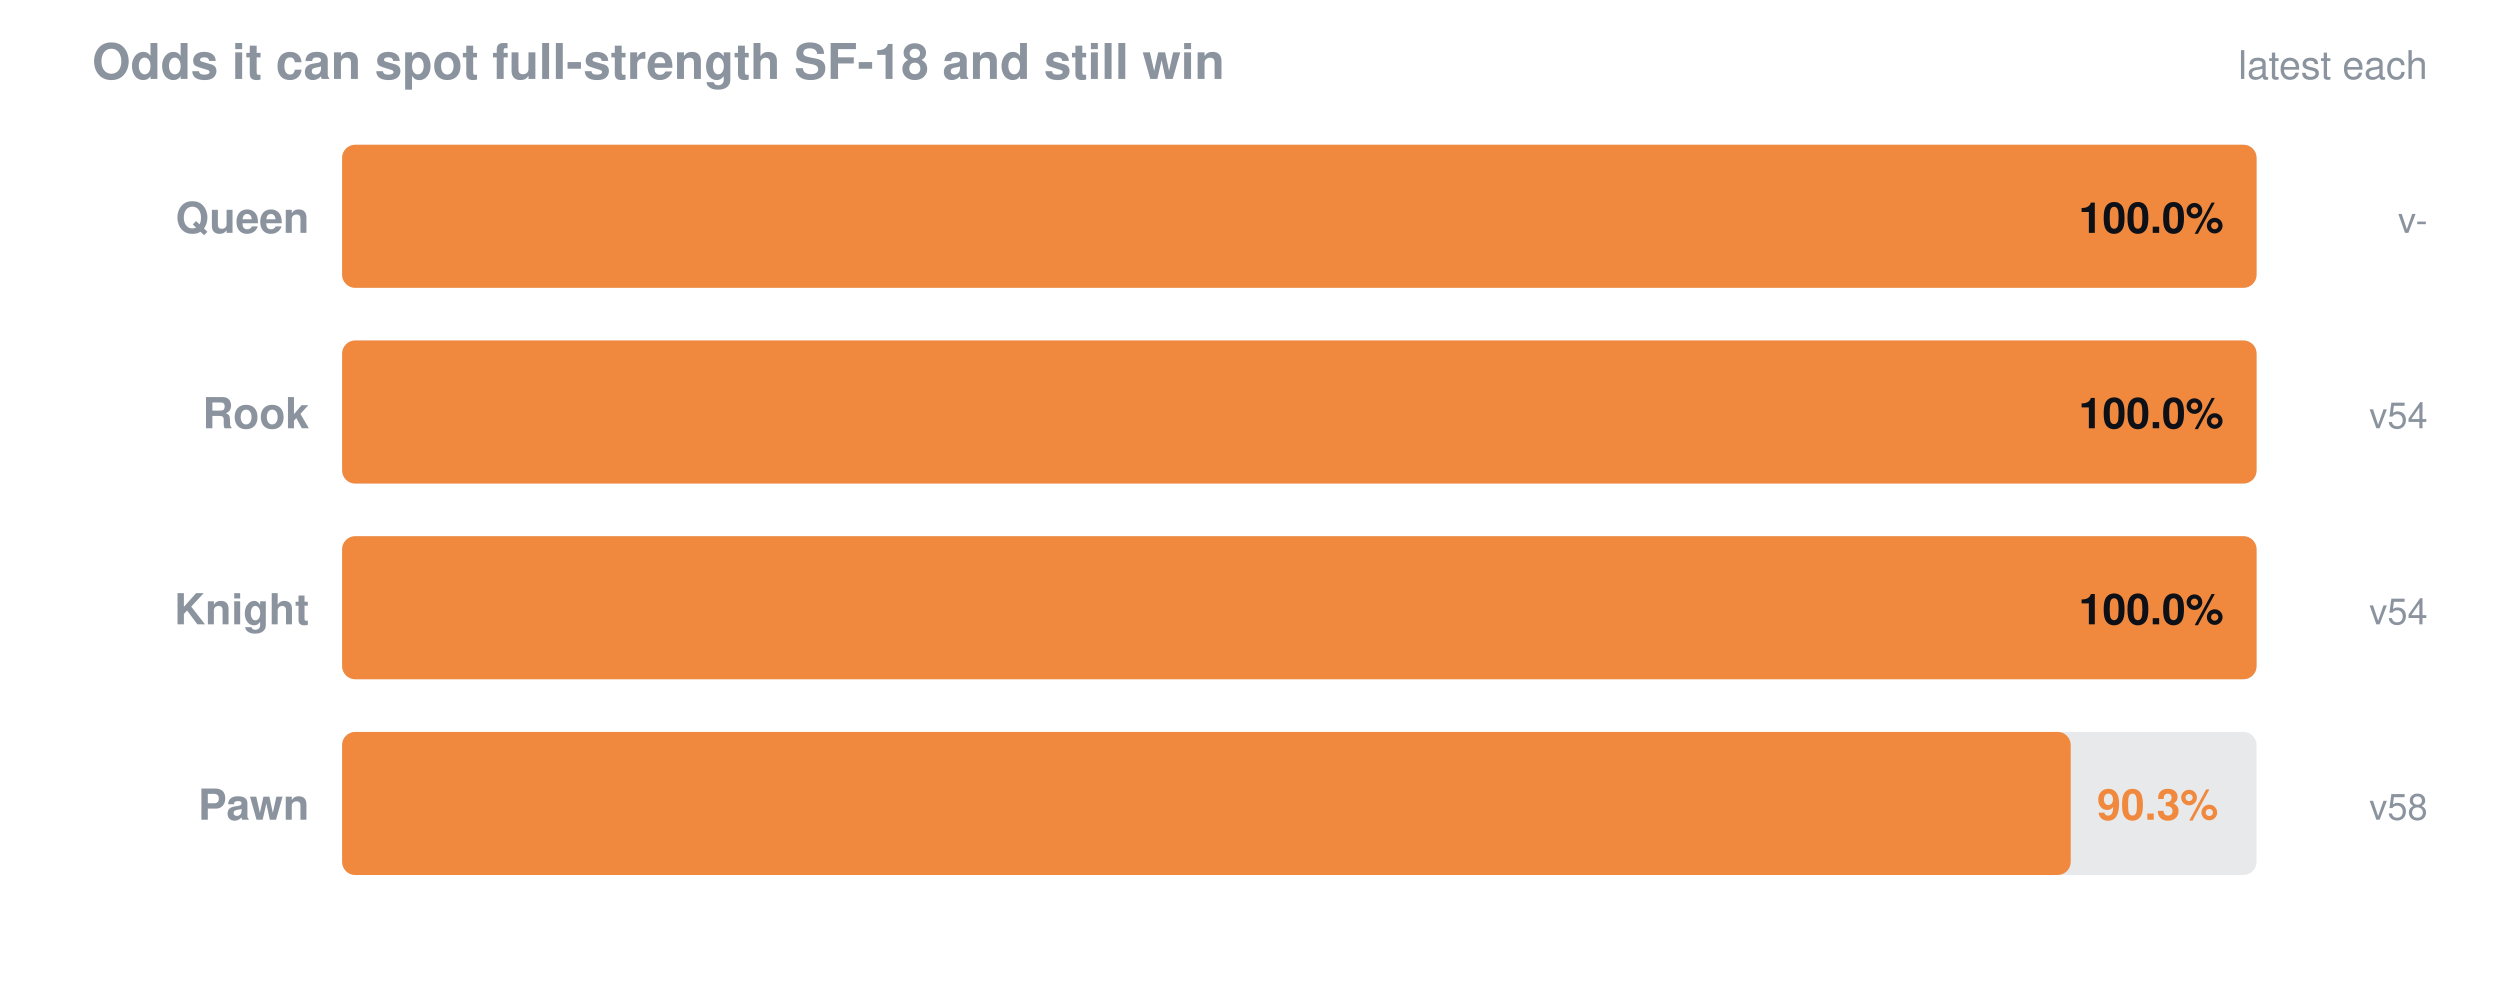
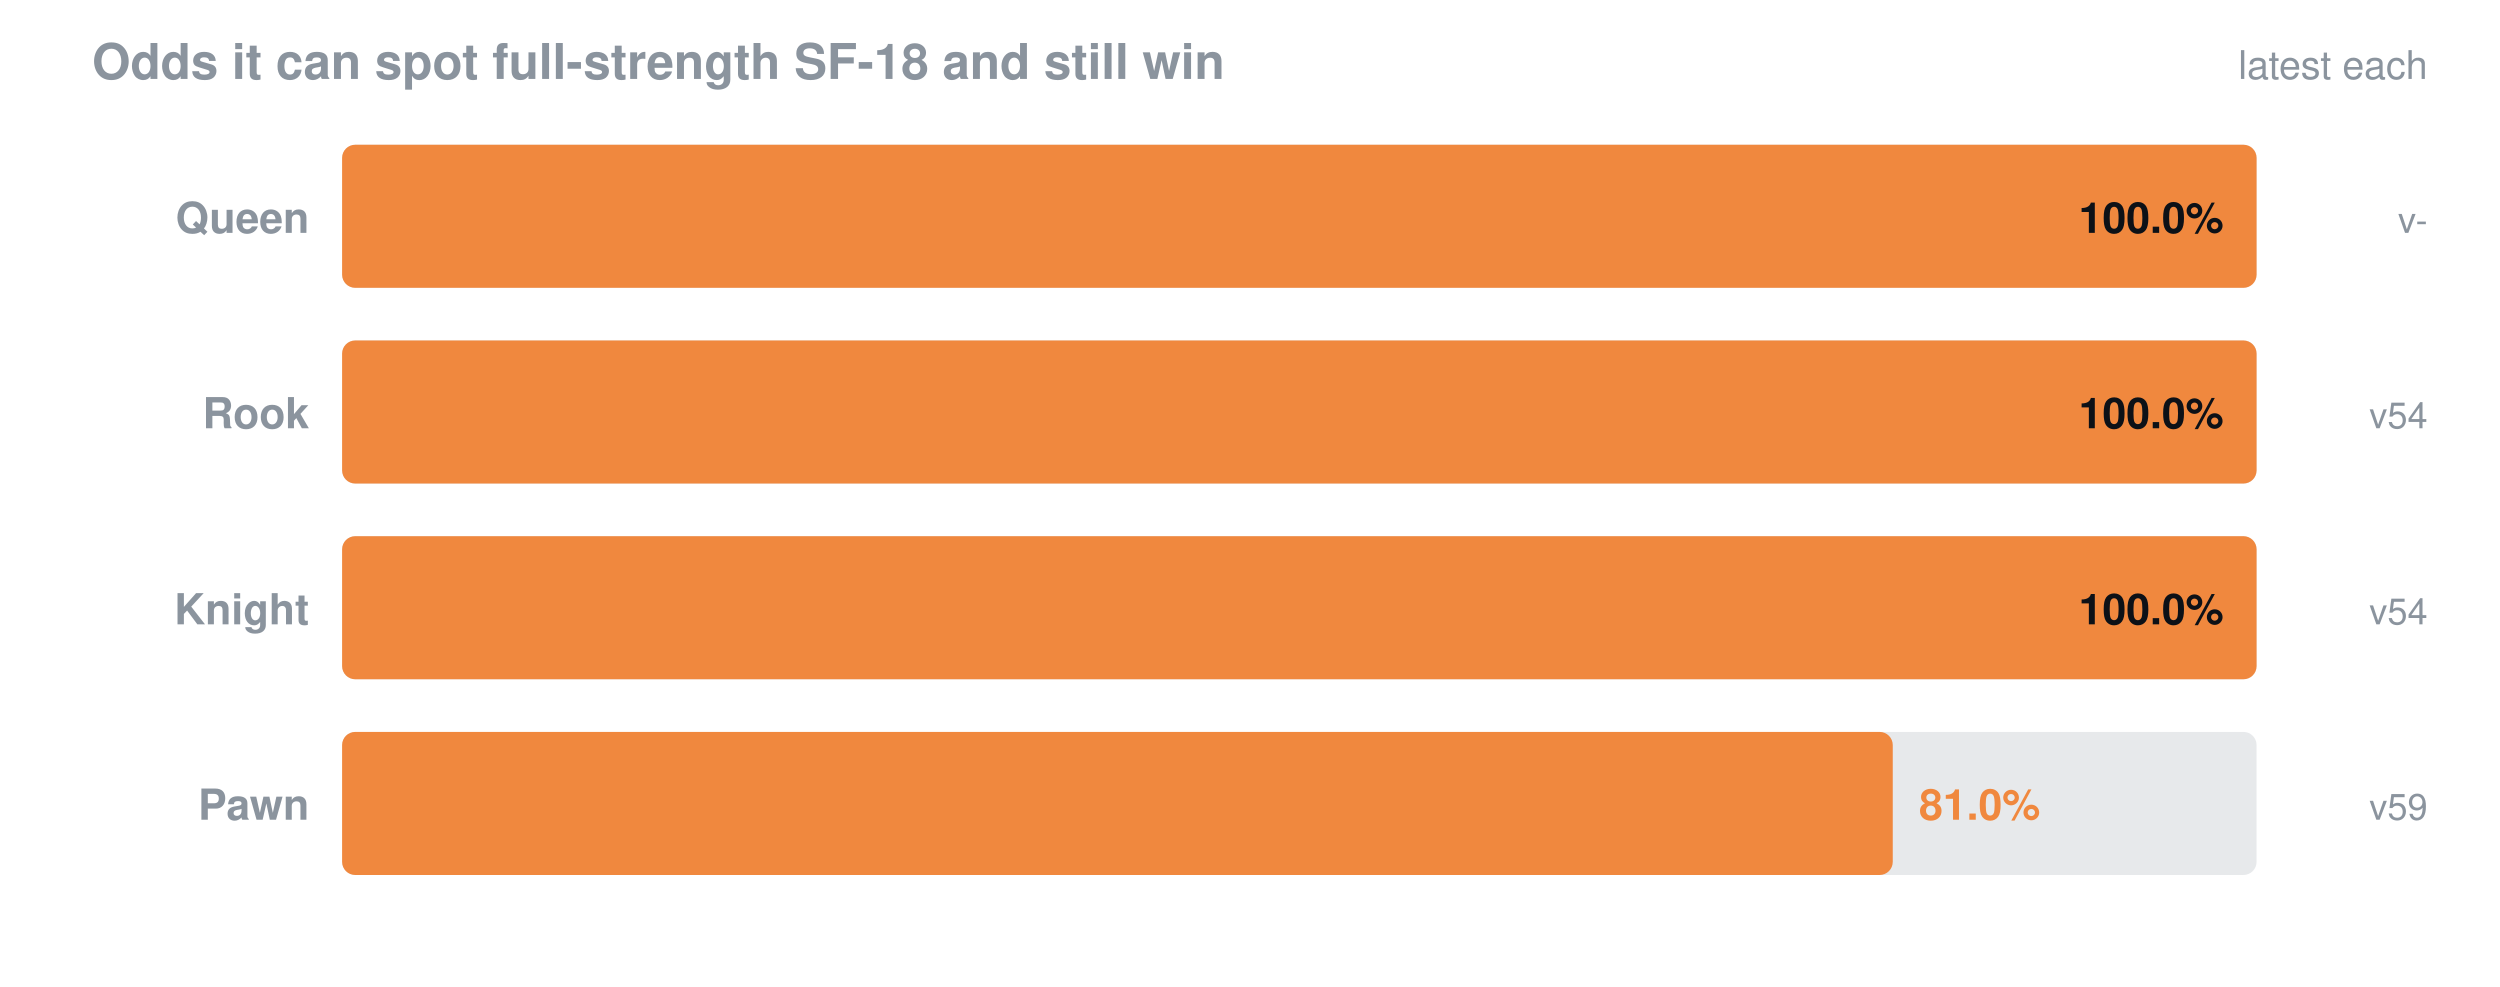
<svg xmlns="http://www.w3.org/2000/svg" width="760" height="300" viewBox="0 0 760 300" preserveAspectRatio="xMidYMid meet" font-family="-apple-system,Segoe UI,Helvetica,Arial,sans-serif">
  <text x="28" y="24" fill="#8b949e" font-size="15" font-weight="700">Odds it can spot full-strength SF-18 and still win</text>
  <text x="738" y="24" fill="#8b949e" font-size="12" text-anchor="end">latest each</text>
  <rect x="104" y="44.0" width="582.0" height="43.5" rx="4" fill="#8b949e33" />
  <rect x="104" y="44.0" width="582.0" height="43.5" rx="4" fill="#f0883e" />
  <text x="94" y="70.8" fill="#8b949e" font-size="13" font-weight="600" text-anchor="end">Queen</text>
  <text x="676.0" y="70.8" fill="#0d1117" font-size="13" font-weight="700" text-anchor="end">100.0%</text>
  <text x="738" y="70.8" fill="#8b949e" font-size="11" text-anchor="end">v-</text>
  <rect x="104" y="103.5" width="582.0" height="43.5" rx="4" fill="#8b949e33" />
  <rect x="104" y="103.5" width="582.0" height="43.5" rx="4" fill="#f0883e" />
  <text x="94" y="130.2" fill="#8b949e" font-size="13" font-weight="600" text-anchor="end">Rook</text>
  <text x="676.0" y="130.2" fill="#0d1117" font-size="13" font-weight="700" text-anchor="end">100.0%</text>
  <text x="738" y="130.2" fill="#8b949e" font-size="11" text-anchor="end">v54</text>
  <rect x="104" y="163.0" width="582.0" height="43.5" rx="4" fill="#8b949e33" />
  <rect x="104" y="163.0" width="582.0" height="43.5" rx="4" fill="#f0883e" />
  <text x="94" y="189.8" fill="#8b949e" font-size="13" font-weight="600" text-anchor="end">Knight</text>
  <text x="676.0" y="189.8" fill="#0d1117" font-size="13" font-weight="700" text-anchor="end">100.0%</text>
  <text x="738" y="189.8" fill="#8b949e" font-size="11" text-anchor="end">v54</text>
  <rect x="104" y="222.5" width="582.0" height="43.5" rx="4" fill="#8b949e33" />
-   <rect x="104" y="222.5" width="525.5" height="43.5" rx="4" fill="#f0883e" />
+   <rect x="104" y="222.5" width="471.4" height="43.5" rx="4" fill="#f0883e" />
  <text x="94" y="249.2" fill="#8b949e" font-size="13" font-weight="600" text-anchor="end">Pawn</text>
-   <text x="637.5" y="249.2" fill="#f0883e" font-size="13" font-weight="700" text-anchor="start">90.3%</text>
-   <text x="738" y="249.2" fill="#8b949e" font-size="11" text-anchor="end">v58</text>
+   <text x="583.4" y="249.2" fill="#f0883e" font-size="13" font-weight="700" text-anchor="start">81.0%</text>
+   <text x="738" y="249.2" fill="#8b949e" font-size="11" text-anchor="end">v59</text>
</svg>
